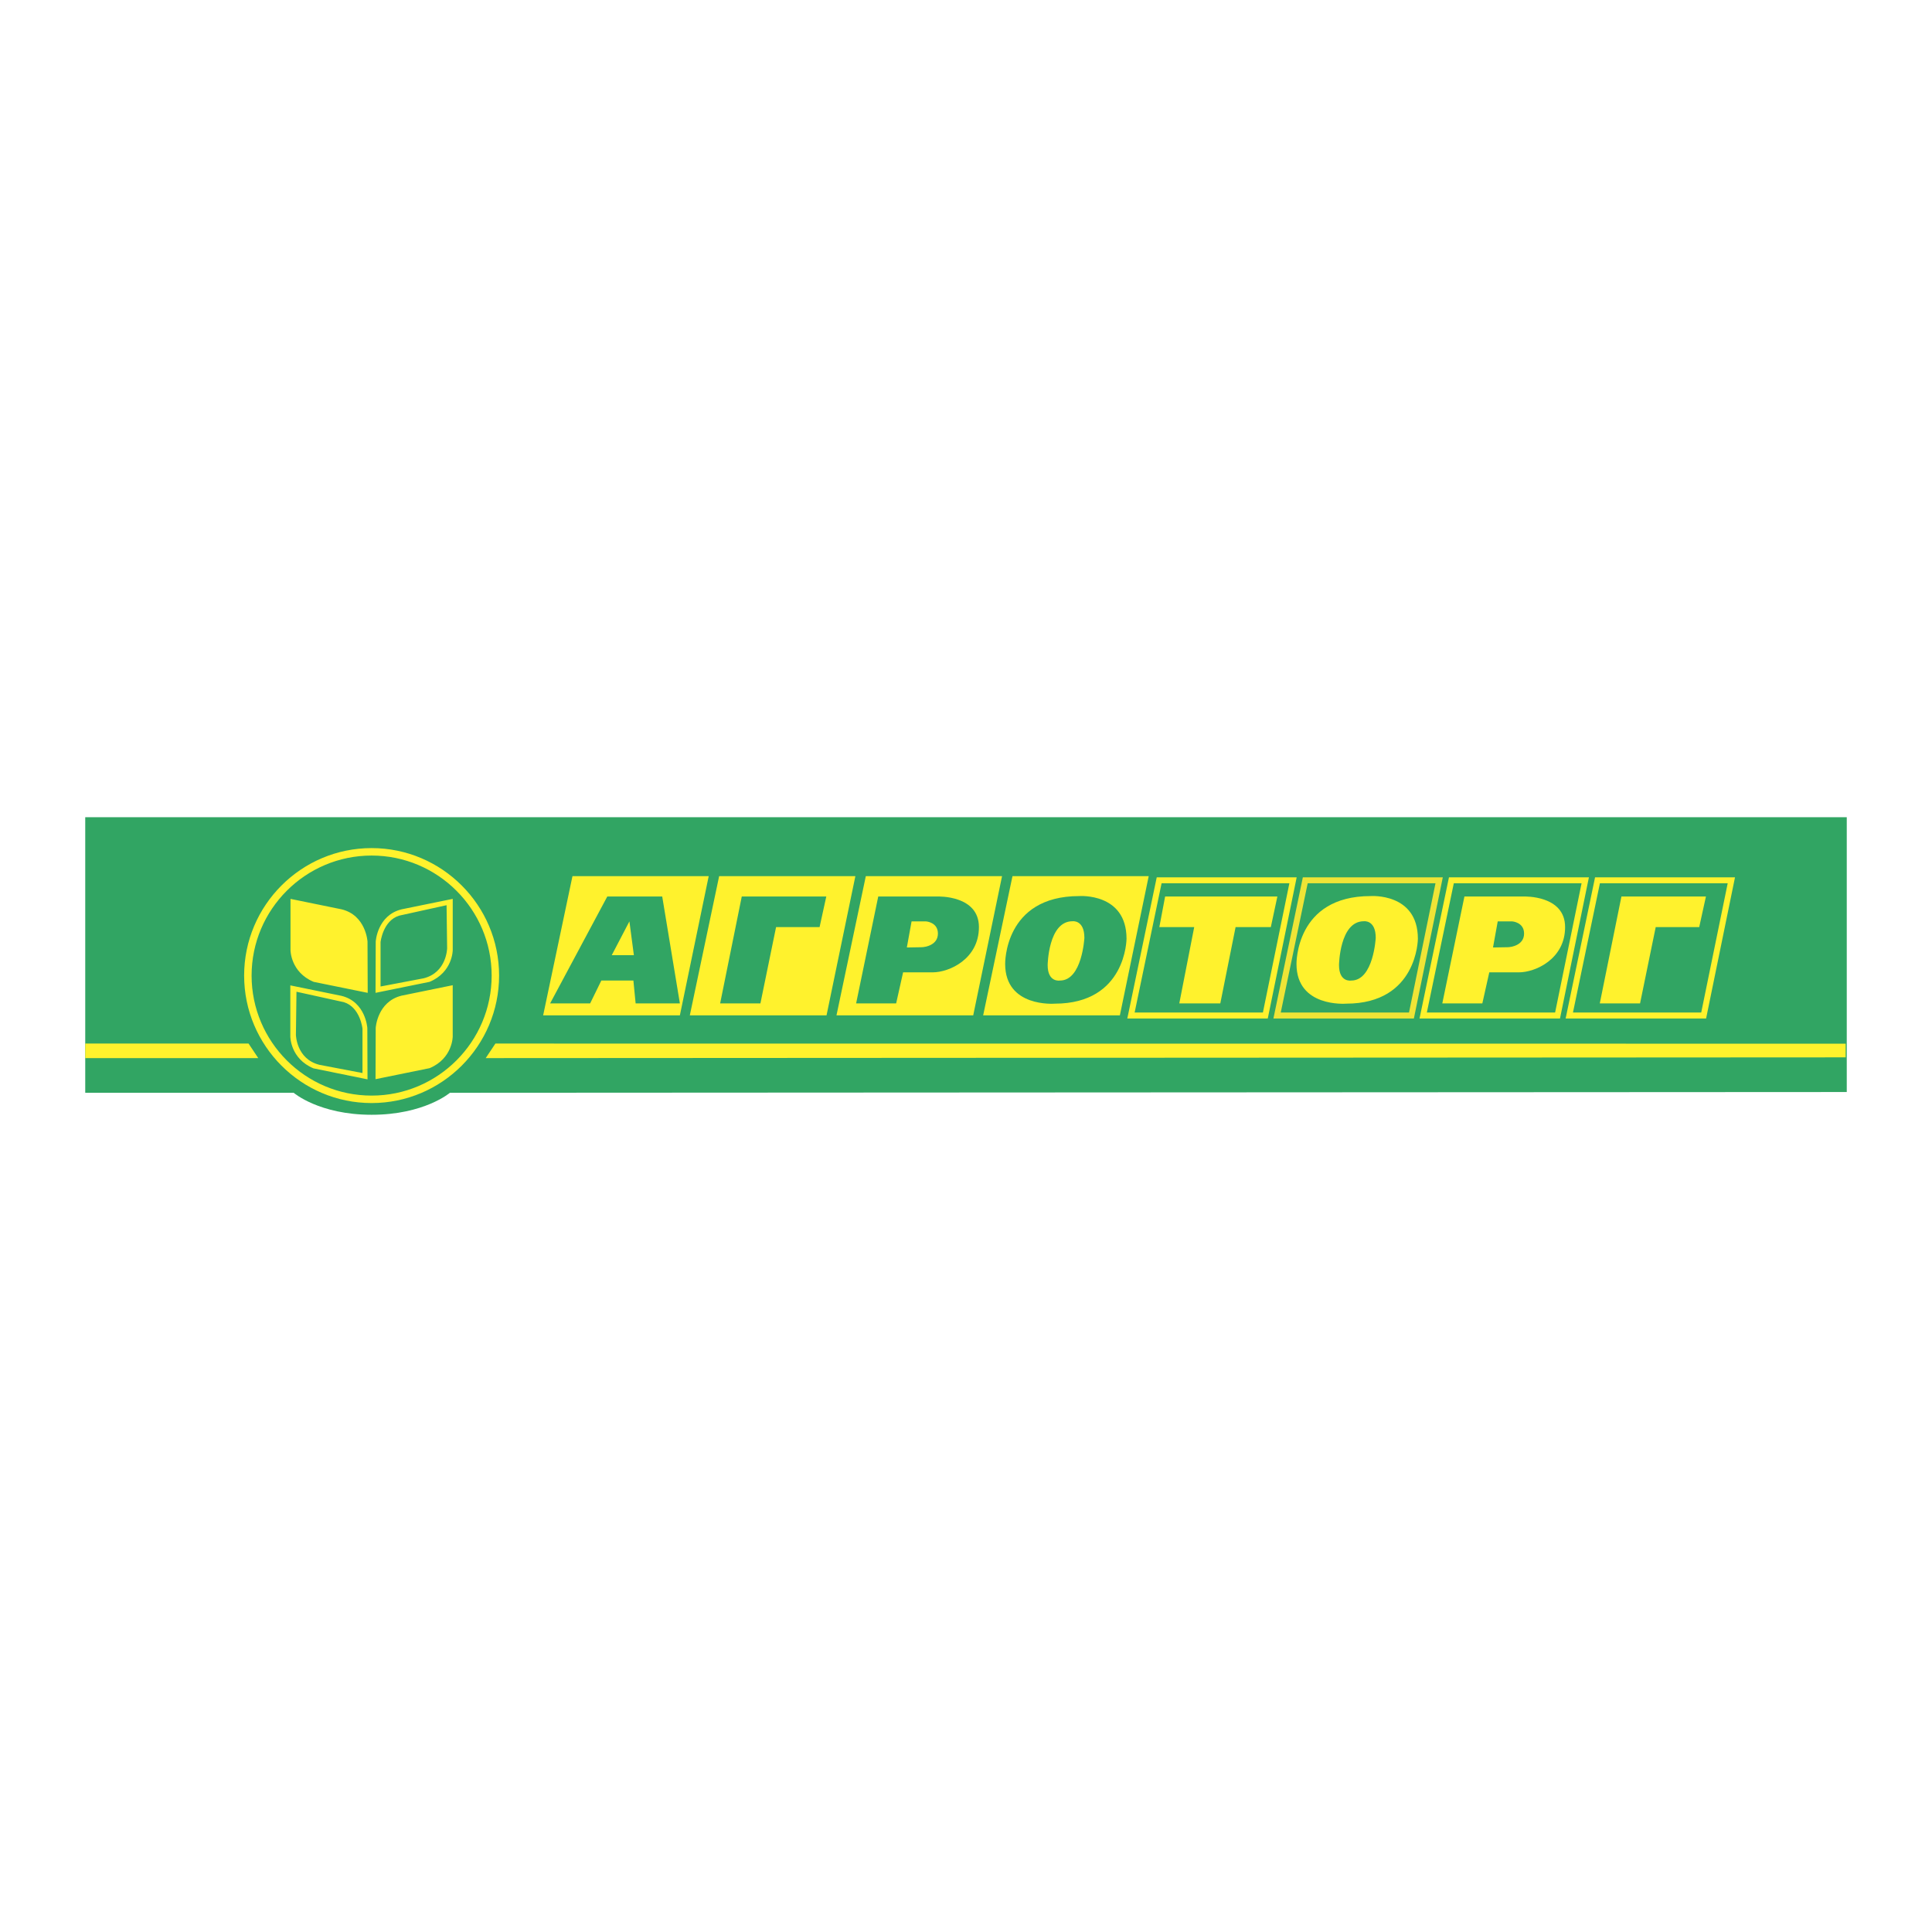
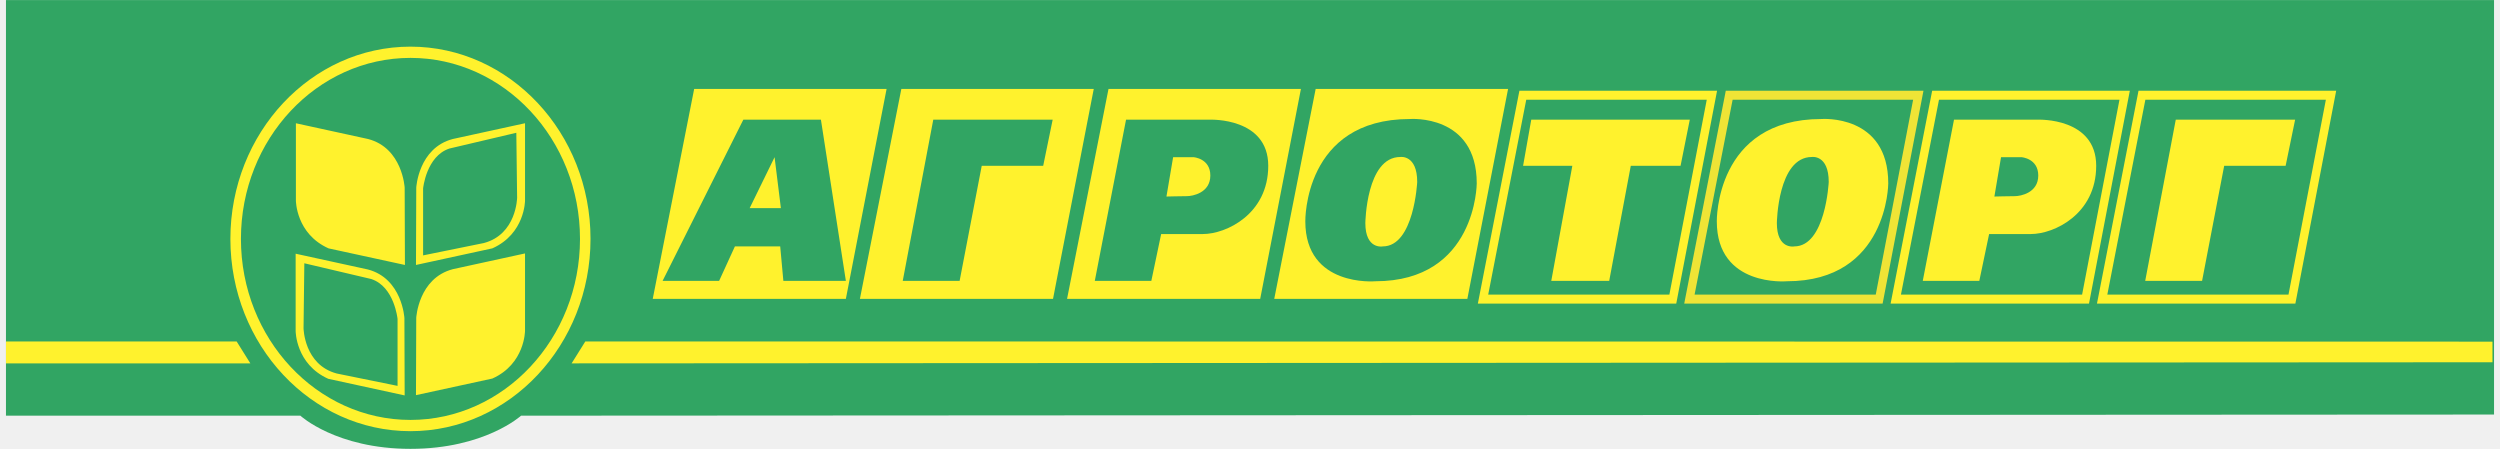
- <svg xmlns="http://www.w3.org/2000/svg" width="2500" height="2500" viewBox="0 0 192.756 192.756">
-   <g fill-rule="evenodd" clip-rule="evenodd">
-     <path fill="#fff" d="M0 0h192.756v192.756H0V0z" />
-     <path d="M44.889 109.027s-2.567 2.194-7.812 2.194-7.776-2.194-7.776-2.194H8.504V81.534h175.748v27.418l-139.363.075z" fill="#31a563" />
-     <path d="M37.076 110.052c7.013 0 12.719-5.706 12.719-12.719 0-7.013-5.706-12.719-12.719-12.719S24.357 90.32 24.357 97.333c0 7.013 5.706 12.719 12.719 12.719zM25.102 97.333c0-6.603 5.372-11.975 11.975-11.975s11.975 5.372 11.975 11.975-5.372 11.975-11.975 11.975c-6.604 0-11.975-5.372-11.975-11.975zM57.116 87.412h13.592l-2.877 13.89H54.19l2.926-13.89zM71.75 87.412h13.591l-2.877 13.89H68.823l2.927-13.89zM86.383 87.412h13.592l-2.877 13.89H83.456l2.927-13.89zM101.016 87.412h13.591l-2.877 13.89H98.09l2.926-13.89zM129.006 87.53h-13.597l-.051.237-2.811 13.489-.076.358h14.015l.049-.238 2.762-13.489.072-.357h-.363zM126 101.019h-12.797l2.688-12.894h12.75L126 101.019z" fill="#fff22d" />
-     <path d="M143.582 87.53H129.985l-.049.237-2.812 13.489-.074.358H141.063l.049-.238 2.764-13.489.072-.357h-.366zm-3.004 13.489h-12.797l2.688-12.894h12.75l-2.641 12.894z" fill="#efe436" />
-     <path d="M158.16 87.53H144.563l-.049.237-2.812 13.489-.074.358H155.641l.049-.238 2.762-13.489.074-.357h-.366zm-3.006 13.489h-12.797l2.689-12.894h12.748l-2.64 12.894zM172.738 87.53h-13.599l-.049.237-2.811 13.489-.076.358h14.015l.049-.238 2.762-13.489.072-.357h-.363zm-3.006 13.489h-12.797l2.688-12.894h12.75l-2.641 12.894z" fill="#fff22d" />
-     <path d="M66.07 89.446h-5.481l-5.704 10.665h3.993l1.116-2.281h3.2l.223 2.281h4.415L66.07 89.446zm-5.035 5.853l1.761-3.373.446 3.373h-2.207zM74.006 89.446h8.433l-.669 3.05h-4.341l-1.562 7.614h-4.018l2.157-10.664z" fill="#31a563" />
-     <path fill="#fff22d" d="M161.77 89.446h8.431l-.67 3.05h-4.34l-1.562 7.614h-4.018l2.159-10.664z" />
-     <path d="M93.575 89.446h-5.953l-2.207 10.665h3.993l.694-3.1h2.952c1.637 0 4.613-1.315 4.613-4.515.001-3.199-4.092-3.05-4.092-3.05zm-1.661 5.059c-.422 0-1.438.025-1.438.025l.472-2.604h1.438s1.19.075 1.19 1.215c-.001 1.141-1.241 1.364-1.662 1.364z" fill="#31a563" />
-     <path d="M152.059 89.446h-5.953l-2.207 10.665h3.994l.693-3.1h2.951c1.639 0 4.613-1.315 4.613-4.515 0-3.199-4.091-3.05-4.091-3.05zm-1.663 5.059c-.422 0-1.438.025-1.438.025l.471-2.604h1.439s1.189.075 1.189 1.215c.002 1.141-1.239 1.364-1.661 1.364zM115.668 92.496l.576-3.05h11.199l-.652 3.05h-3.516l-1.525 7.614h-4.092l1.488-7.614h-3.478z" fill="#fff22d" />
-     <path d="M107.67 89.402c-7.516 0-7.385 6.771-7.385 6.771 0 4.371 4.947 3.962 4.947 3.962 7.143 0 7.162-6.474 7.162-6.474.001-4.612-4.724-4.259-4.724-4.259zm-1.916 8.427s-1.229.223-1.229-1.544c0 0 .057-4.372 2.475-4.372 0 0 1.189-.167 1.189 1.656 0 0-.222 4.26-2.435 4.26z" fill="#31a563" />
-     <path d="M136.738 89.402c-7.516 0-7.387 6.771-7.387 6.771 0 4.371 4.949 3.962 4.949 3.962 7.143 0 7.162-6.474 7.162-6.474.001-4.612-4.724-4.259-4.724-4.259zm-1.918 8.427s-1.227.223-1.227-1.544c0 0 .055-4.372 2.475-4.372 0 0 1.189-.167 1.189 1.656.001 0-.222 4.26-2.437 4.26zM28.984 89.682v5.115s0 2.195 2.307 3.162l5.395 1.098-.019-5.115s-.148-2.623-2.585-3.218l-5.098-1.042zM45.168 98.294v5.115s0 2.195-2.307 3.162l-5.395 1.098.019-5.115s.149-2.623 2.585-3.218l5.098-1.042zM40.071 90.723c-2.437.595-2.585 3.218-2.585 3.218l-.019 5.115 5.395-1.098c2.307-.967 2.307-3.162 2.307-3.162v-5.115l-5.098 1.042zm2.195 6.882l-4.297.818v-4.427s.223-2.14 1.86-2.642l4.725-1.042.056 4.297c0 .002-.037 2.42-2.344 2.996zM28.966 98.312v5.115s0 2.195 2.307 3.162l5.394 1.098-.018-5.115s-.149-2.623-2.586-3.218l-5.097-1.042zm.558 4.93l.056-4.297 4.725 1.041c1.637.503 1.86 2.642 1.86 2.642v4.428l-4.297-.819c-2.307-.577-2.344-2.995-2.344-2.995zM8.504 104.116h16.295l.967 1.451H8.504v-1.451zM48.46 105.567l.967-1.451 134.714.013v1.364l-135.681.074z" fill="#fff22d" />
-   </g>
+ <svg xmlns="http://www.w3.org/2000/svg" width="284" height="51" viewBox="0 0 284 51" fill="none">
+   <path fill-rule="evenodd" clip-rule="evenodd" d="M59.193 47.221C59.193 47.221 55.064 50.989 46.629 50.989C38.194 50.989 34.123 47.221 34.123 47.221H0.677V0.01H283.323V47.092L59.193 47.221Z" fill="#31A563" />
+   <path fill-rule="evenodd" clip-rule="evenodd" d="M46.627 48.981C57.906 48.981 67.083 39.182 67.083 27.14C67.083 15.097 57.906 5.299 46.627 5.299C35.349 5.299 26.172 15.097 26.172 27.14C26.172 39.182 35.349 48.981 46.627 48.981ZM27.37 27.14C27.37 15.801 36.01 6.576 46.629 6.576C57.248 6.576 65.888 15.801 65.888 27.14C65.888 38.478 57.248 47.703 46.629 47.703C36.008 47.703 27.37 38.478 27.37 27.14ZM78.857 10.104H100.716L96.089 33.955H74.151L78.857 10.104ZM102.392 10.104H124.25L119.623 33.955H97.685L102.392 10.104ZM125.926 10.104H147.785L143.158 33.955H121.218L125.926 10.104ZM149.459 10.104H171.317L166.69 33.955H144.753L149.459 10.104ZM194.474 10.306H172.607L172.525 10.713L168.004 33.876L167.882 34.491H190.421L190.5 34.083L194.942 10.919L195.058 10.306H194.474ZM189.64 33.469H169.059L173.382 11.328H193.887L189.64 33.469Z" fill="#FFF22D" />
+   <path fill-rule="evenodd" clip-rule="evenodd" d="M217.916 10.306H196.048L195.97 10.713L191.447 33.877L191.328 34.491H213.865L213.944 34.083L218.389 10.919L218.505 10.306H217.916ZM213.085 33.469H192.504L196.827 11.328H217.332L213.085 33.469Z" fill="#EFE436" />
+   <path fill-rule="evenodd" clip-rule="evenodd" d="M241.361 10.306H219.494L219.415 10.713L214.892 33.877L214.773 34.491H237.31L237.389 34.083L241.831 10.919L241.95 10.306H241.361ZM236.527 33.469H215.946L220.27 11.328H240.772L236.527 33.469ZM264.806 10.306H242.935L242.857 10.713L238.336 33.877L238.214 34.491H260.753L260.832 34.083L265.274 10.919L265.39 10.306H264.806ZM259.972 33.469H239.391L243.714 11.328H264.219L259.972 33.469Z" fill="#FFF22D" />
+   <path fill-rule="evenodd" clip-rule="evenodd" d="M93.257 13.596H84.442L75.269 31.91H81.691L83.485 27.993H88.632L88.99 31.91H96.091L93.257 13.596ZM85.16 23.647L87.992 17.855L88.709 23.647H85.16ZM106.02 13.596H119.583L118.507 18.834H111.525L109.013 31.909H102.551L106.02 13.596Z" fill="#31A563" />
+   <path fill-rule="evenodd" clip-rule="evenodd" d="M247.167 13.596H260.726L259.648 18.834H252.668L250.156 31.909H243.695L247.167 13.596Z" fill="#FFF22D" />
+   <path fill-rule="evenodd" clip-rule="evenodd" d="M137.492 13.596H127.918L124.369 31.91H130.791L131.907 26.587H136.654C139.287 26.587 144.073 24.329 144.073 18.834C144.075 13.341 137.492 13.596 137.492 13.596ZM134.821 22.284C134.142 22.284 132.508 22.327 132.508 22.327L133.267 17.855H135.58C135.58 17.855 137.494 17.984 137.494 19.941C137.492 21.901 135.498 22.284 134.821 22.284Z" fill="#31A563" />
+   <path fill-rule="evenodd" clip-rule="evenodd" d="M231.549 13.596H221.975L218.426 31.91H224.849L225.964 26.587H230.709C233.345 26.587 238.128 24.329 238.128 18.834C238.128 13.341 231.549 13.596 231.549 13.596ZM228.874 22.284C228.196 22.284 226.562 22.327 226.562 22.327L227.319 17.855H229.634C229.634 17.855 231.546 17.984 231.546 19.941C231.549 21.901 229.553 22.284 228.874 22.284ZM173.023 18.834L173.95 13.596H191.96L190.912 18.834H185.257L182.805 31.909H176.224L178.617 18.834H173.023Z" fill="#FFF22D" />
+   <path fill-rule="evenodd" clip-rule="evenodd" d="M160.16 13.521C148.073 13.521 148.284 25.148 148.284 25.148C148.284 32.654 156.24 31.951 156.24 31.951C167.727 31.951 167.758 20.834 167.758 20.834C167.759 12.915 160.16 13.521 160.16 13.521ZM157.079 27.992C157.079 27.992 155.103 28.375 155.103 25.34C155.103 25.34 155.194 17.833 159.083 17.833C159.083 17.833 160.995 17.546 160.995 20.676C160.995 20.676 160.638 27.992 157.079 27.992Z" fill="#31A563" />
+   <path fill-rule="evenodd" clip-rule="evenodd" d="M206.909 13.521C194.821 13.521 195.029 25.148 195.029 25.148C195.029 32.654 202.988 31.951 202.988 31.951C214.476 31.951 214.506 20.834 214.506 20.834C214.508 12.915 206.909 13.521 206.909 13.521ZM203.824 27.992C203.824 27.992 201.851 28.375 201.851 25.34C201.851 25.34 201.939 17.833 205.831 17.833C205.831 17.833 207.744 17.546 207.744 20.676C207.745 20.676 207.387 27.992 203.824 27.992ZM33.614 14.002V22.785C33.614 22.785 33.614 26.554 37.324 28.215L46 30.1L45.97 21.317C45.97 21.317 45.732 16.813 41.812 15.791L33.614 14.002ZM59.642 28.79V37.574C59.642 37.574 59.642 41.343 55.931 43.003L47.255 44.889L47.285 36.105C47.285 36.105 47.525 31.601 51.443 30.579L59.642 28.79ZM51.444 15.789C47.525 16.811 47.287 21.315 47.287 21.315L47.256 30.099L55.933 28.213C59.643 26.553 59.643 22.783 59.643 22.783V14L51.444 15.789ZM54.974 27.607L48.064 29.012V21.41C48.064 21.41 48.422 17.735 51.055 16.873L58.654 15.084L58.744 22.462C58.744 22.466 58.685 26.618 54.974 27.607ZM33.585 28.821V37.605C33.585 37.605 33.585 41.374 37.295 43.034L45.97 44.92L45.941 36.136C45.941 36.136 45.701 31.632 41.782 30.61L33.585 28.821ZM34.482 37.287L34.572 29.908L42.171 31.696C44.804 32.559 45.162 36.233 45.162 36.233V43.836L38.252 42.43C34.541 41.439 34.482 37.287 34.482 37.287ZM0.677 38.788H26.883L28.438 41.279H0.677V38.788ZM64.936 41.279L66.491 38.788L283.145 38.81V41.152L64.936 41.279Z" fill="#FFF22D" />
</svg>
